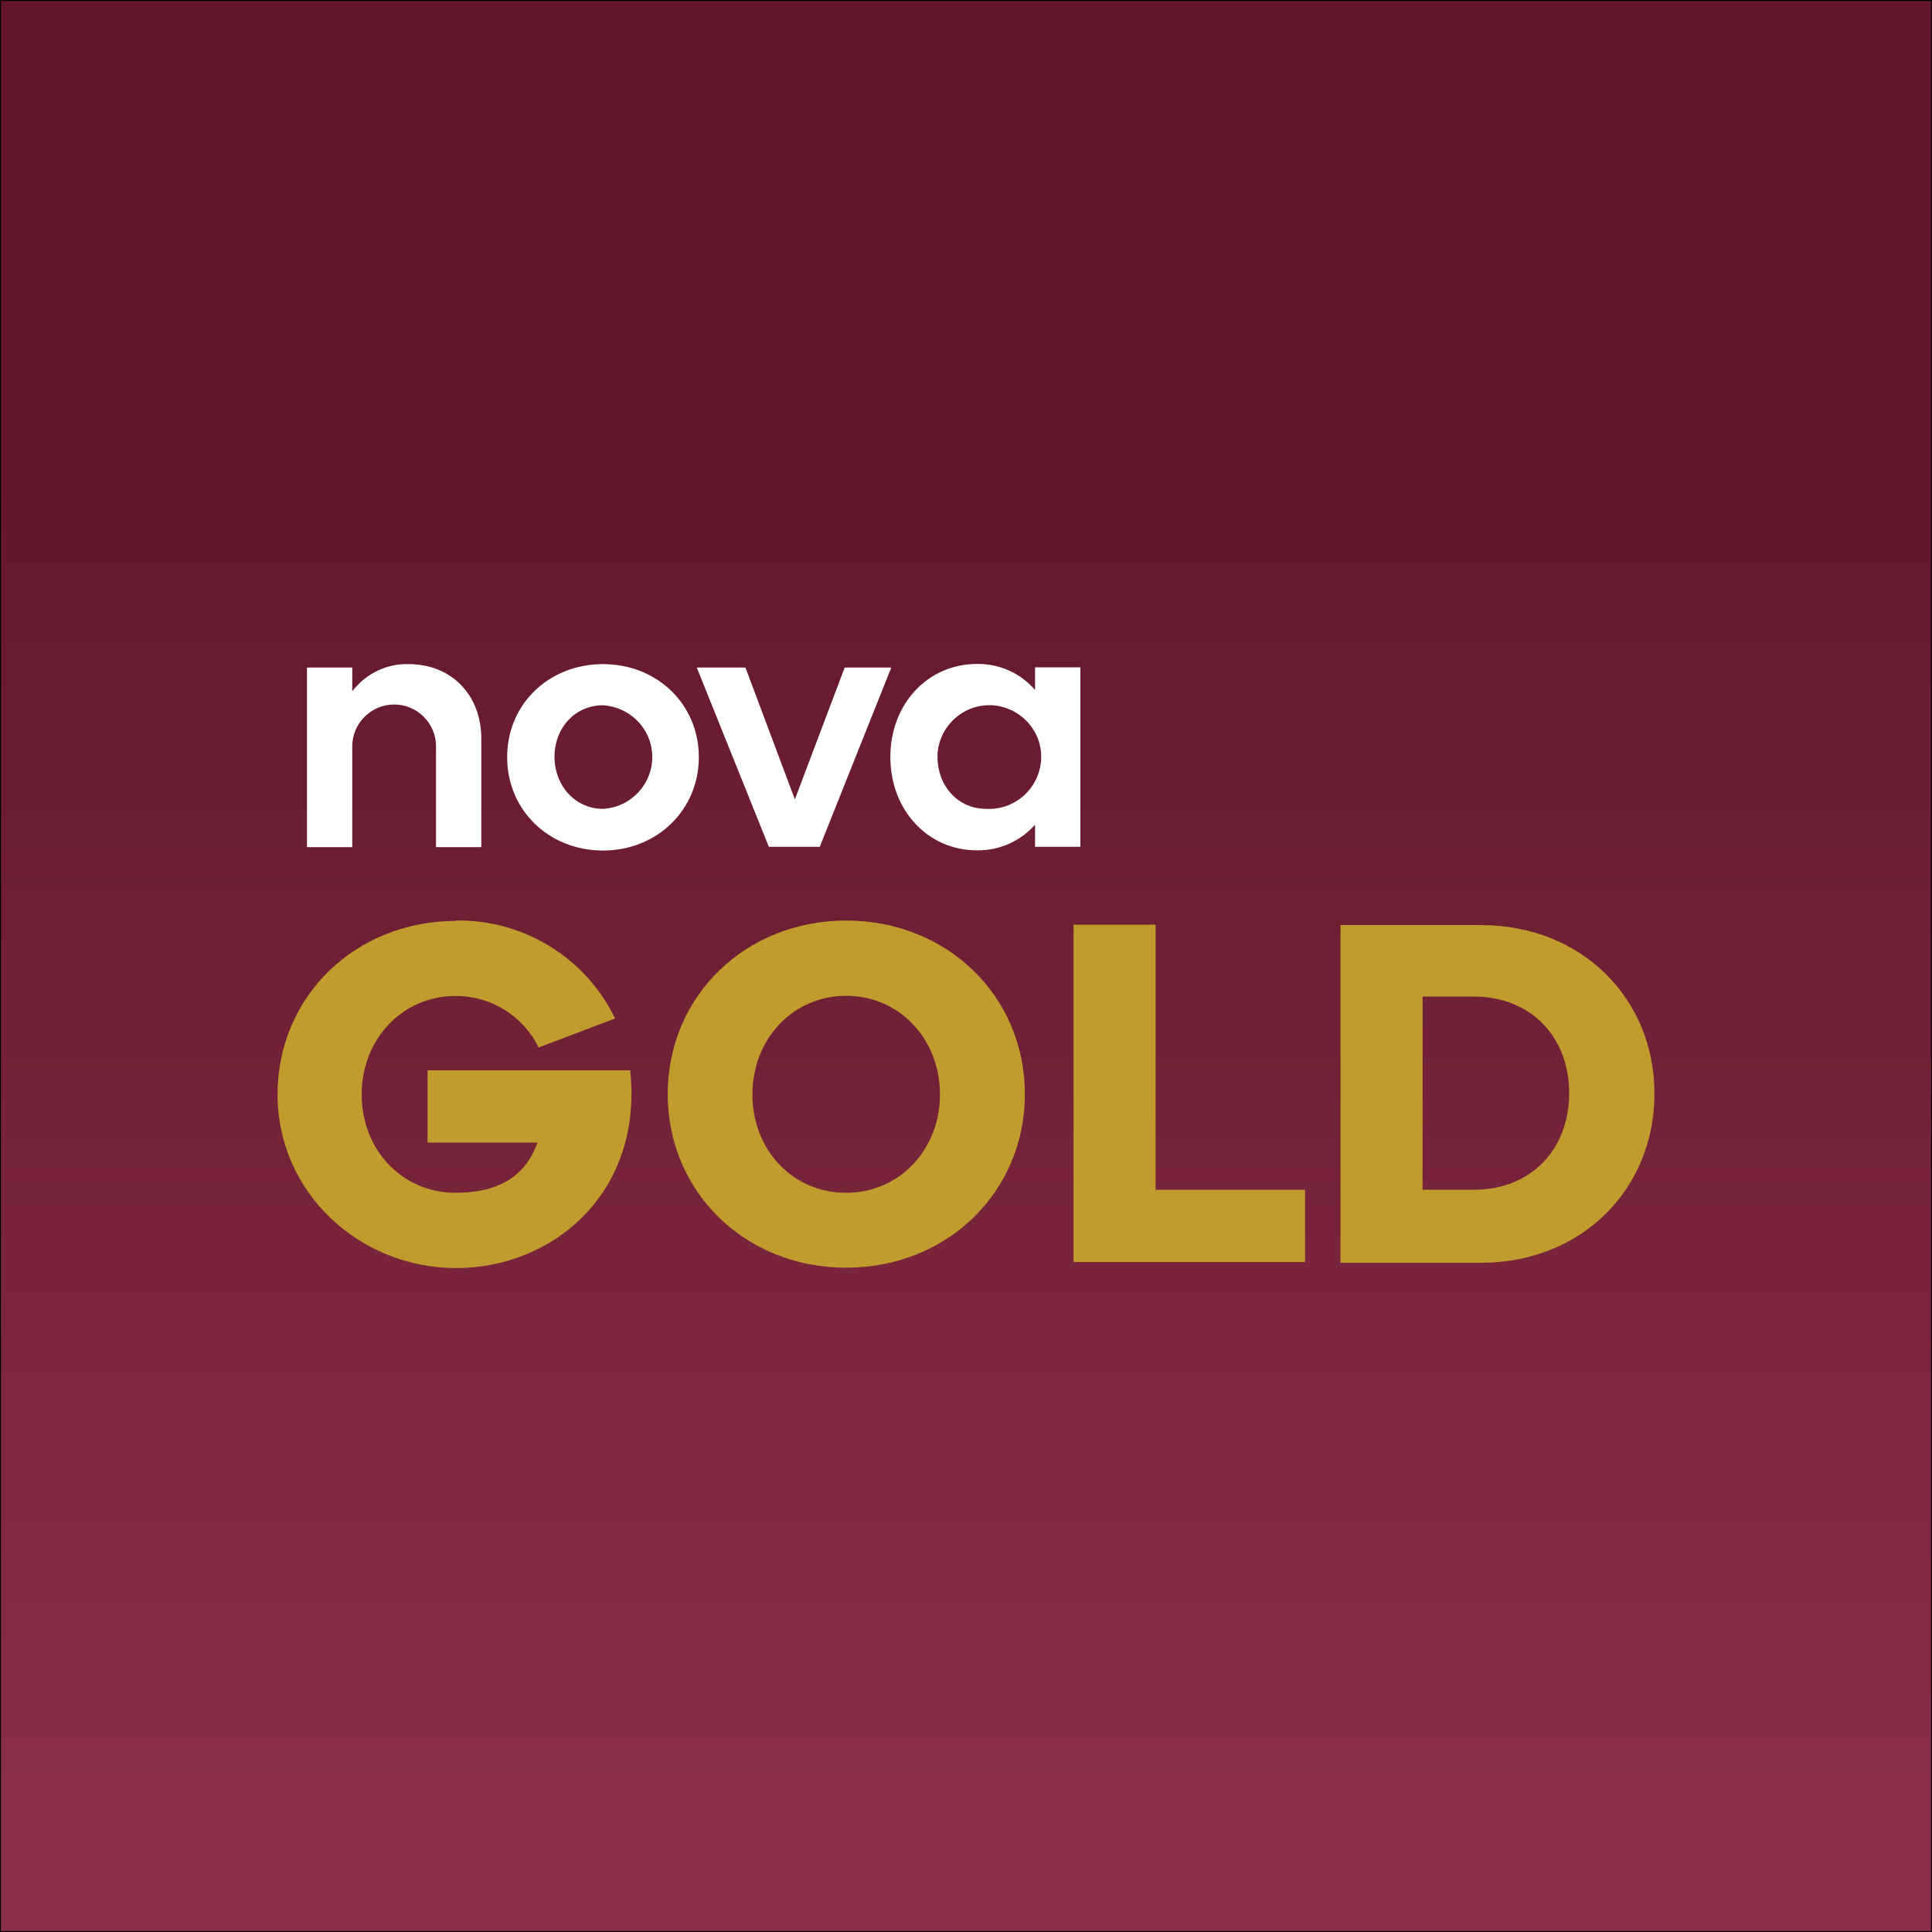
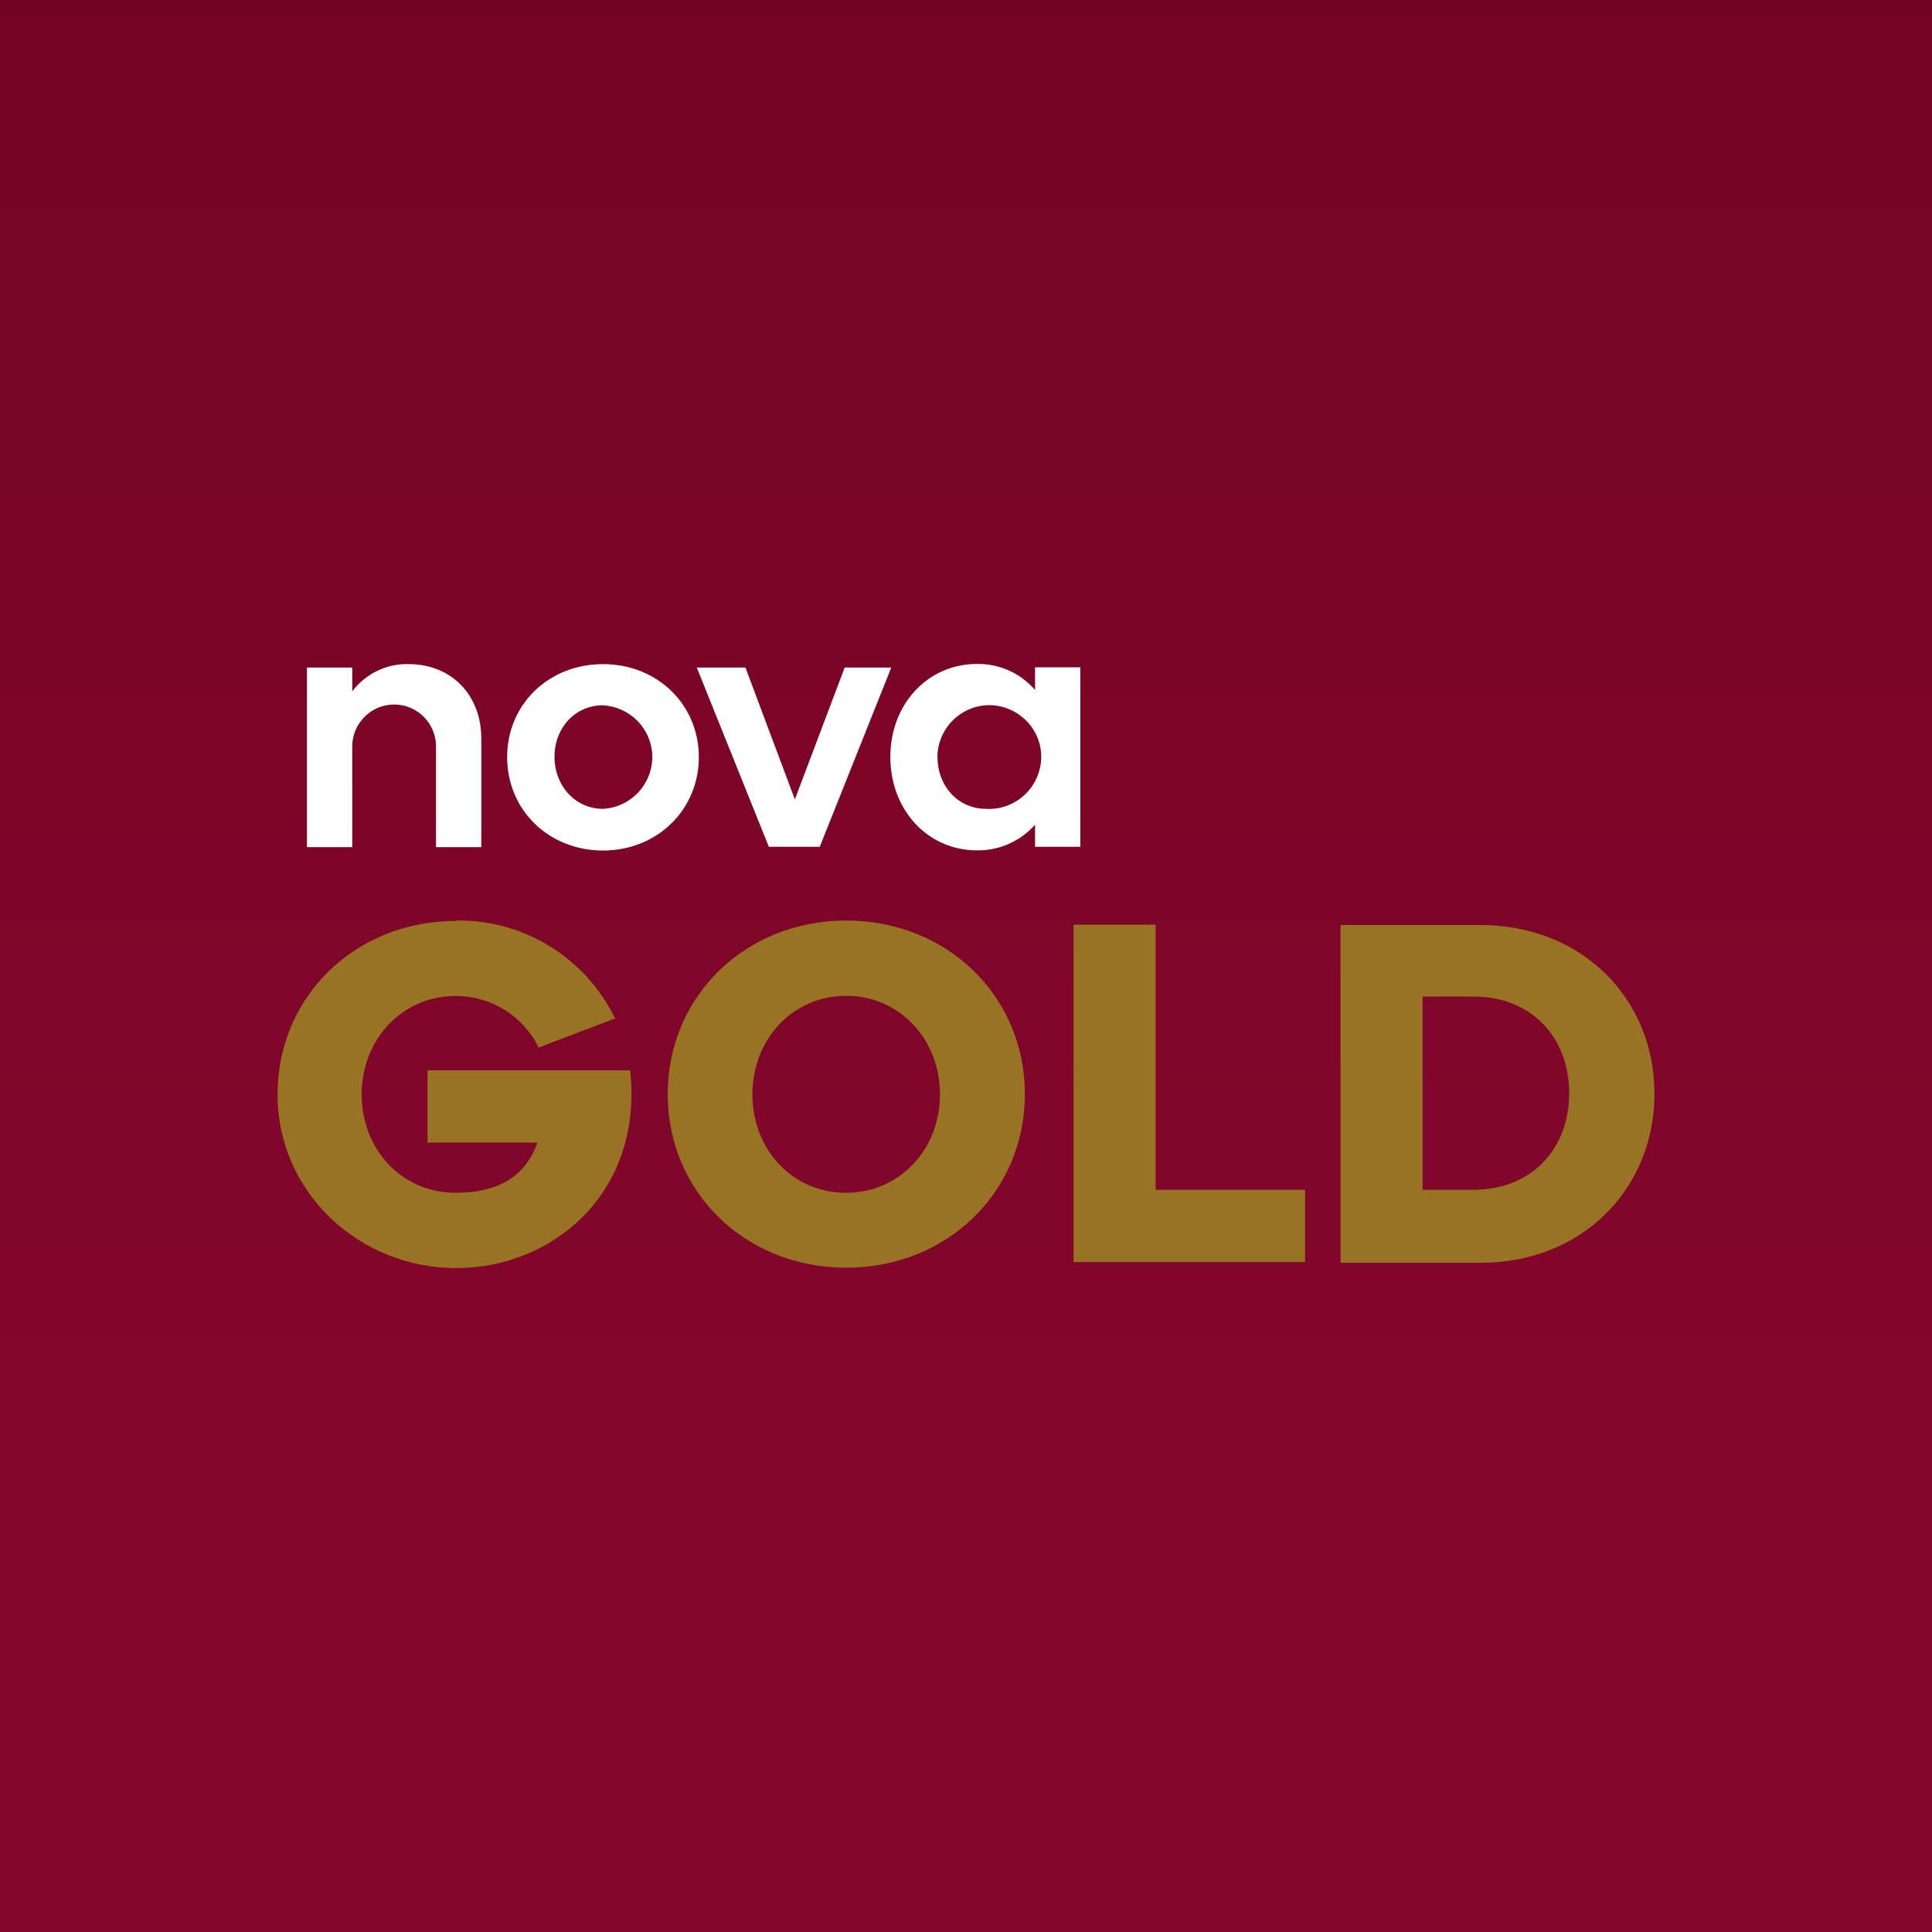
<svg xmlns="http://www.w3.org/2000/svg" id="Vrstva_1" data-name="Vrstva 1" version="1.1" viewBox="0 0 1024 1024">
  <defs>
    <style>
      .cls-1 {
-         fill: url(#Nepojmenovaný_přechod_11);
-         stroke: #020202;
-         stroke-miterlimit: 10;
+         fill: url(#Nepojmenovaný_přechod_89);
+       }
+ 
+       .cls-1, .cls-2, .cls-3 {
+         stroke-width: 0px;
      }

      .cls-2 {
-         fill: #c09c2e;
-       }
- 
-       .cls-2, .cls-3 {
-         stroke-width: 0px;
+         fill: #997324;
      }

      .cls-3 {
        fill: #fff;
      }
    </style>
-     <linearGradient id="Nepojmenovaný_přechod_11" data-name="Nepojmenovaný přechod 11" x1="512" y1="944.7" x2="512" y2="1927.9" gradientTransform="translate(0 1948) scale(1 -1)" gradientUnits="userSpaceOnUse">
-       <stop offset="0" stop-color="#8c2f4b" />
-       <stop offset=".4" stop-color="#762238" />
-       <stop offset=".8" stop-color="#61162a" />
+     <linearGradient id="Nepojmenovaný_přechod_89" data-name="Nepojmenovaný přechod 89" x1="4841.1" y1="5108.3" x2="4842" y2="5108.3" gradientTransform="translate(5705736.8 5407761.5) rotate(-90) scale(1116.9 -1116.9)" gradientUnits="userSpaceOnUse">
+       <stop offset="0" stop-color="#83062d" />
+       <stop offset="0" stop-color="#83062d" />
+       <stop offset="1" stop-color="#6f041e" />
    </linearGradient>
  </defs>
-   <rect class="cls-1" width="1024" height="1024" />
+   <rect class="cls-1" x="0" y="0" width="1024" height="1024" />
  <g id="logo">
    <path class="cls-3" d="M162.7,353.8h24v12.6c7.1-9.3,18.3-14.8,29.9-14.4,22.9,0,38.5,16.6,38.5,39.4v57.6h-24v-53.4c0-12.3-10-22.2-22.2-22.2s-22.2,10-22.2,22.2h0v53.4h-24v-95h0Z" />
    <path class="cls-3" d="M319.6,428.7c15.1-.8,26.8-13.7,26.1-28.8-.7-14.1-12-25.2-26.1-26.1-14.7,0-25.7,11.9-25.7,27.3s11,27.6,25.7,27.6M319.6,352c28.8,0,50.8,21.4,50.8,49.3s-22.1,49.5-50.8,49.5-50.8-21.4-50.8-49.5,22.1-49.3,50.8-49.3" />
    <path class="cls-3" d="M369.4,353.8h25.7l26.2,69.9,26.4-69.9h24.7l-37.9,95h-27l-38.2-95h.1Z" />
    <path class="cls-3" d="M522.6,428.7c15.1.9,28.1-10.6,29.2-25.7s-10.6-28.1-25.7-29.2c-15.1-.9-28.1,10.6-29.2,25.7v1.6c0,15.7,11,27.6,25.7,27.6M548.6,437.1c-7.8,8.8-19.1,13.8-30.8,13.6-26.1,0-45.9-21.4-45.9-49.5s19.9-49.3,45.9-49.3c11.9-.2,23.1,4.9,30.8,13.8v-12h24v95.1h-24v-11.7Z" />
    <path class="cls-2" d="M241.7,487.9c35.8-.6,68.7,19.7,84.3,51.9l-40.5,15.4c-8.3-16.9-25.4-27.4-44.1-27.3-28.1,0-49.7,22.8-49.7,52.2s21.5,52.1,49.7,52.1,38.6-13.3,43.5-26.6h-58.3v-38.3h107.4c7,64.7-40.8,104.8-92.2,104.8s-94.7-40.1-94.7-92,41.2-92,94.7-92" />
    <path class="cls-2" d="M448.5,632.2c28.1,0,49.7-22.8,49.7-52.1s-21.4-52.3-49.7-52.3-49.7,22.9-49.7,52.3,21.4,52.1,49.5,52.1M448.5,487.9c53.5,0,94.7,40.1,94.7,92s-41.2,92-94.7,92-94.6-40.1-94.6-92,41.2-92,94.6-92" />
    <path class="cls-2" d="M569,490.1h43.5v140.5h79.2v38.3h-122.7v-178.9h0Z" />
    <path class="cls-2" d="M781.1,630.6c30.5,0,50.6-21.5,50.6-51.2s-20.2-51.2-50.6-51.2h-27.1v102.4h27.1ZM710.5,490.3h74.4c53.3,0,92,38.8,92,89.4s-38.6,89.6-92,89.6h-74.4v-179h0Z" />
  </g>
</svg>
